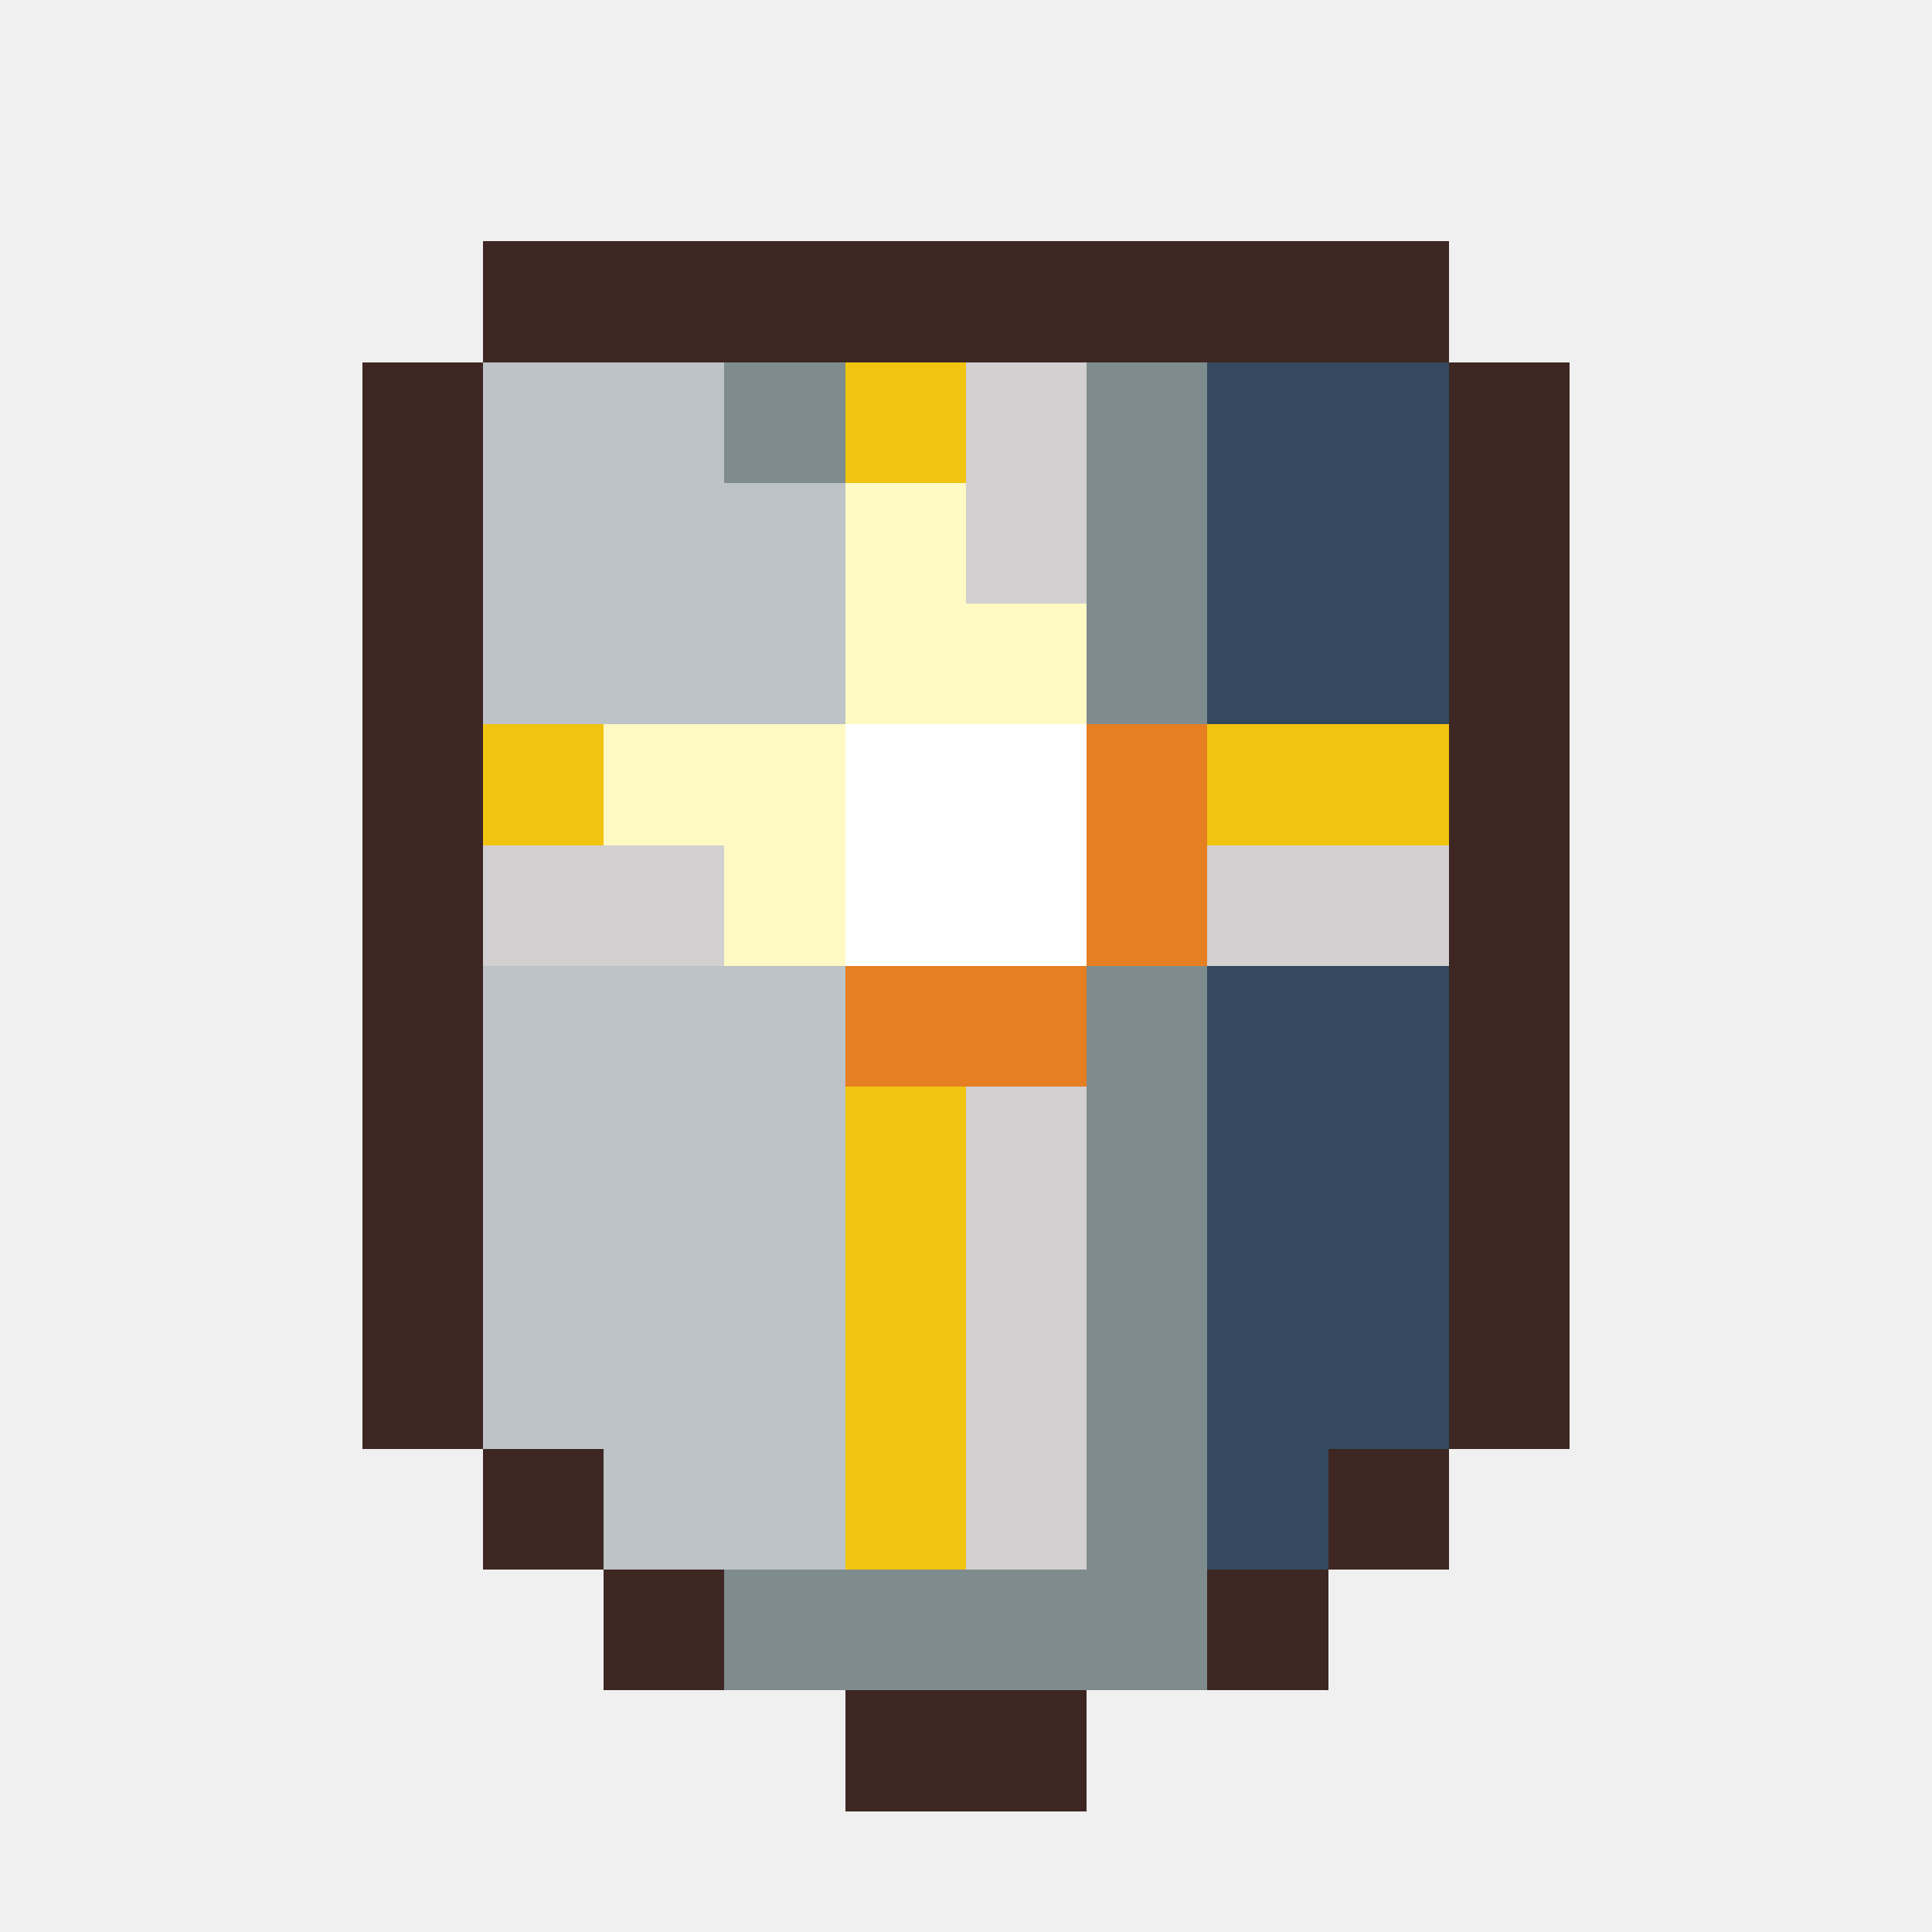
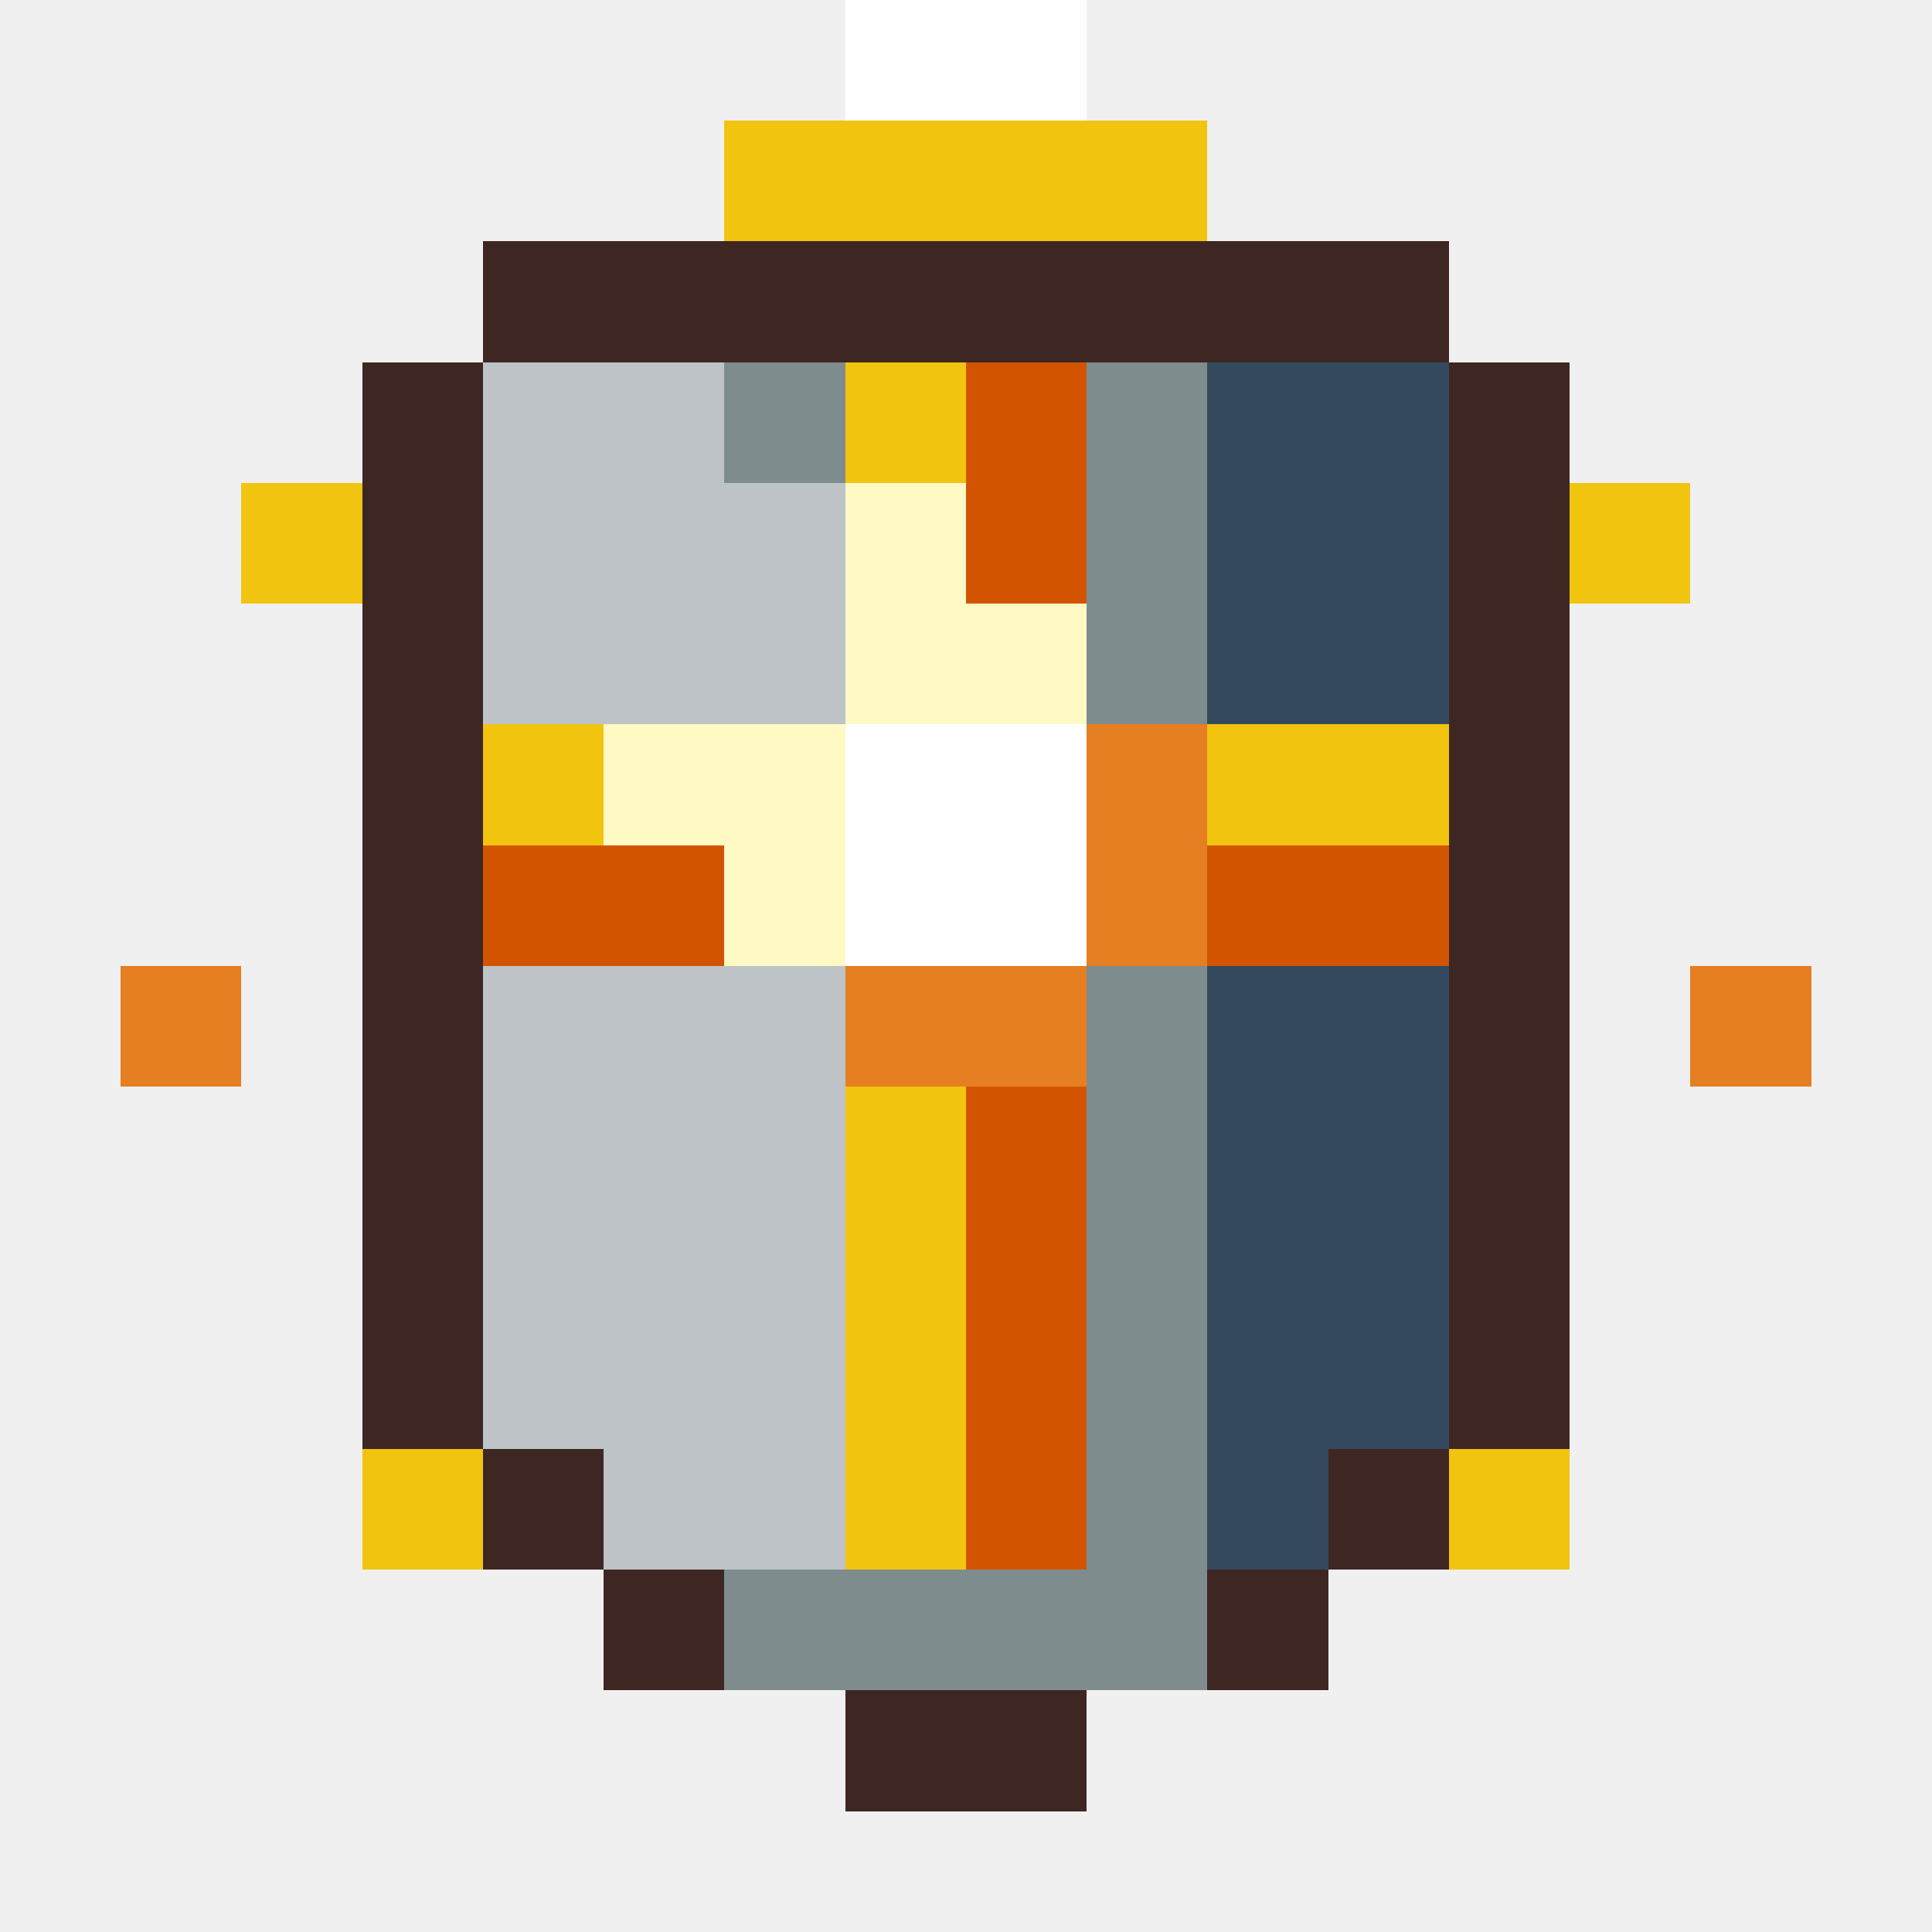
<svg xmlns="http://www.w3.org/2000/svg" viewBox="0 0 16 16" width="100%" height="100%" shape-rendering="crispEdges">
+   <rect x="7" y="0" width="2" height="1" fill="#ffffff" opacity="0.9" />
+   <rect x="6" y="1" width="4" height="1" fill="#f1c40f" />
+   <rect x="2" y="4" width="1" height="1" fill="#f1c40f" />
+   <rect x="13" y="4" width="1" height="1" fill="#f1c40f" />
+   <rect x="1" y="8" width="1" height="1" fill="#e67e22" />
+   <rect x="14" y="8" width="1" height="1" fill="#e67e22" />
+   <rect x="3" y="12" width="1" height="1" fill="#f1c40f" />
+   <rect x="12" y="12" width="1" height="1" fill="#f1c40f" />
  <rect x="4" y="2" width="8" height="1" fill="#3e2723" />
  <rect x="3" y="3" width="10" height="9" fill="#3e2723" />
  <rect x="4" y="12" width="8" height="1" fill="#3e2723" />
  <rect x="5" y="13" width="6" height="1" fill="#3e2723" />
  <rect x="7" y="14" width="2" height="1" fill="#3e2723" />
  <rect x="4" y="4" width="8" height="8" fill="#7f8c8d" />
  <rect x="5" y="3" width="6" height="1" fill="#7f8c8d" />
  <rect x="5" y="12" width="6" height="1" fill="#7f8c8d" />
  <rect x="6" y="13" width="4" height="1" fill="#7f8c8d" />
  <rect x="4" y="3" width="1" height="9" fill="#bdc3c7" />
  <rect x="5" y="3" width="1" height="10" fill="#bdc3c7" />
  <rect x="6" y="4" width="1" height="9" fill="#bdc3c7" />
  <rect x="10" y="3" width="1" height="10" fill="#34495e" />
  <rect x="11" y="3" width="1" height="9" fill="#34495e" />
-   <rect x="4" y="6" width="8" height="2" fill="#d3d0d1" />
+   <rect x="4" y="6" width="8" height="2" fill="#d35400" />
  <rect x="4" y="6" width="8" height="1" fill="#f1c40f" />
  <rect x="5" y="6" width="2" height="1" fill="#fff9c4" />
-   <rect x="7" y="3" width="2" height="10" fill="#d3d0d1" />
+   <rect x="7" y="3" width="2" height="10" fill="#d35400" />
  <rect x="7" y="3" width="1" height="10" fill="#f1c40f" />
  <rect x="7" y="4" width="1" height="2" fill="#fff9c4" />
  <rect x="7" y="6" width="2" height="2" fill="#ffffff" />
  <rect x="7" y="5" width="2" height="1" fill="#fff9c4" />
  <rect x="7" y="8" width="2" height="1" fill="#e67e22" />
  <rect x="6" y="6" width="1" height="2" fill="#fff9c4" />
  <rect x="9" y="6" width="1" height="2" fill="#e67e22" />
</svg>
